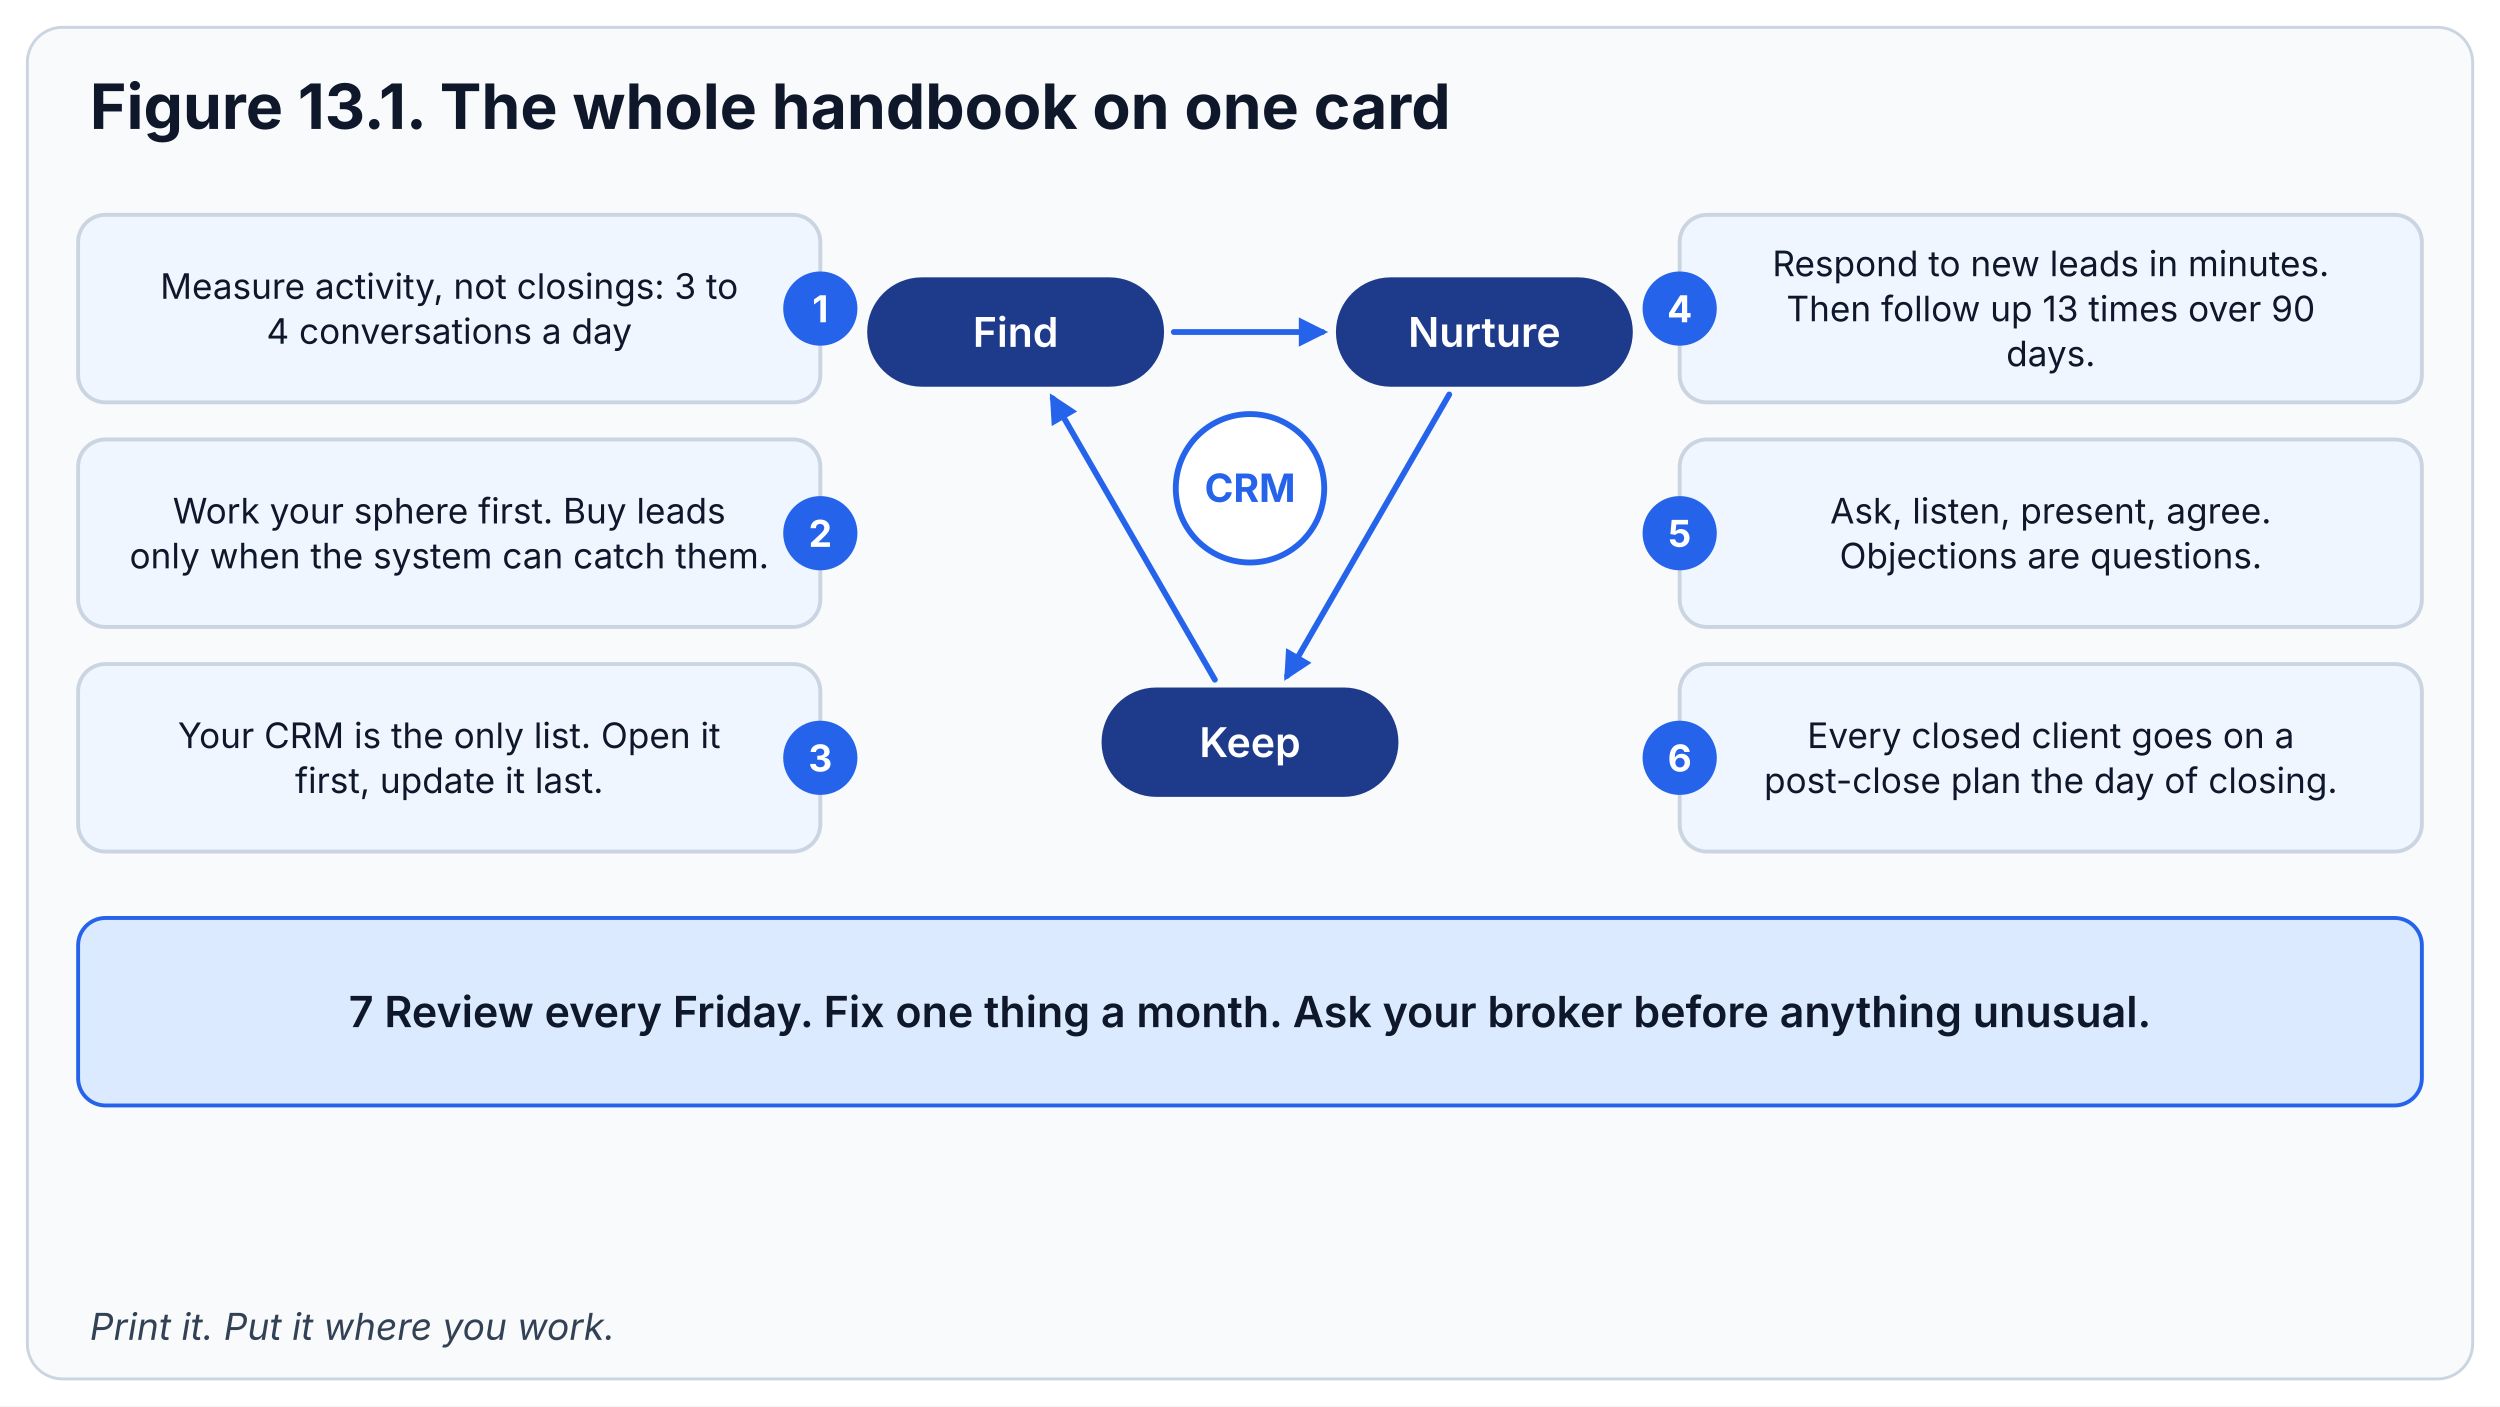
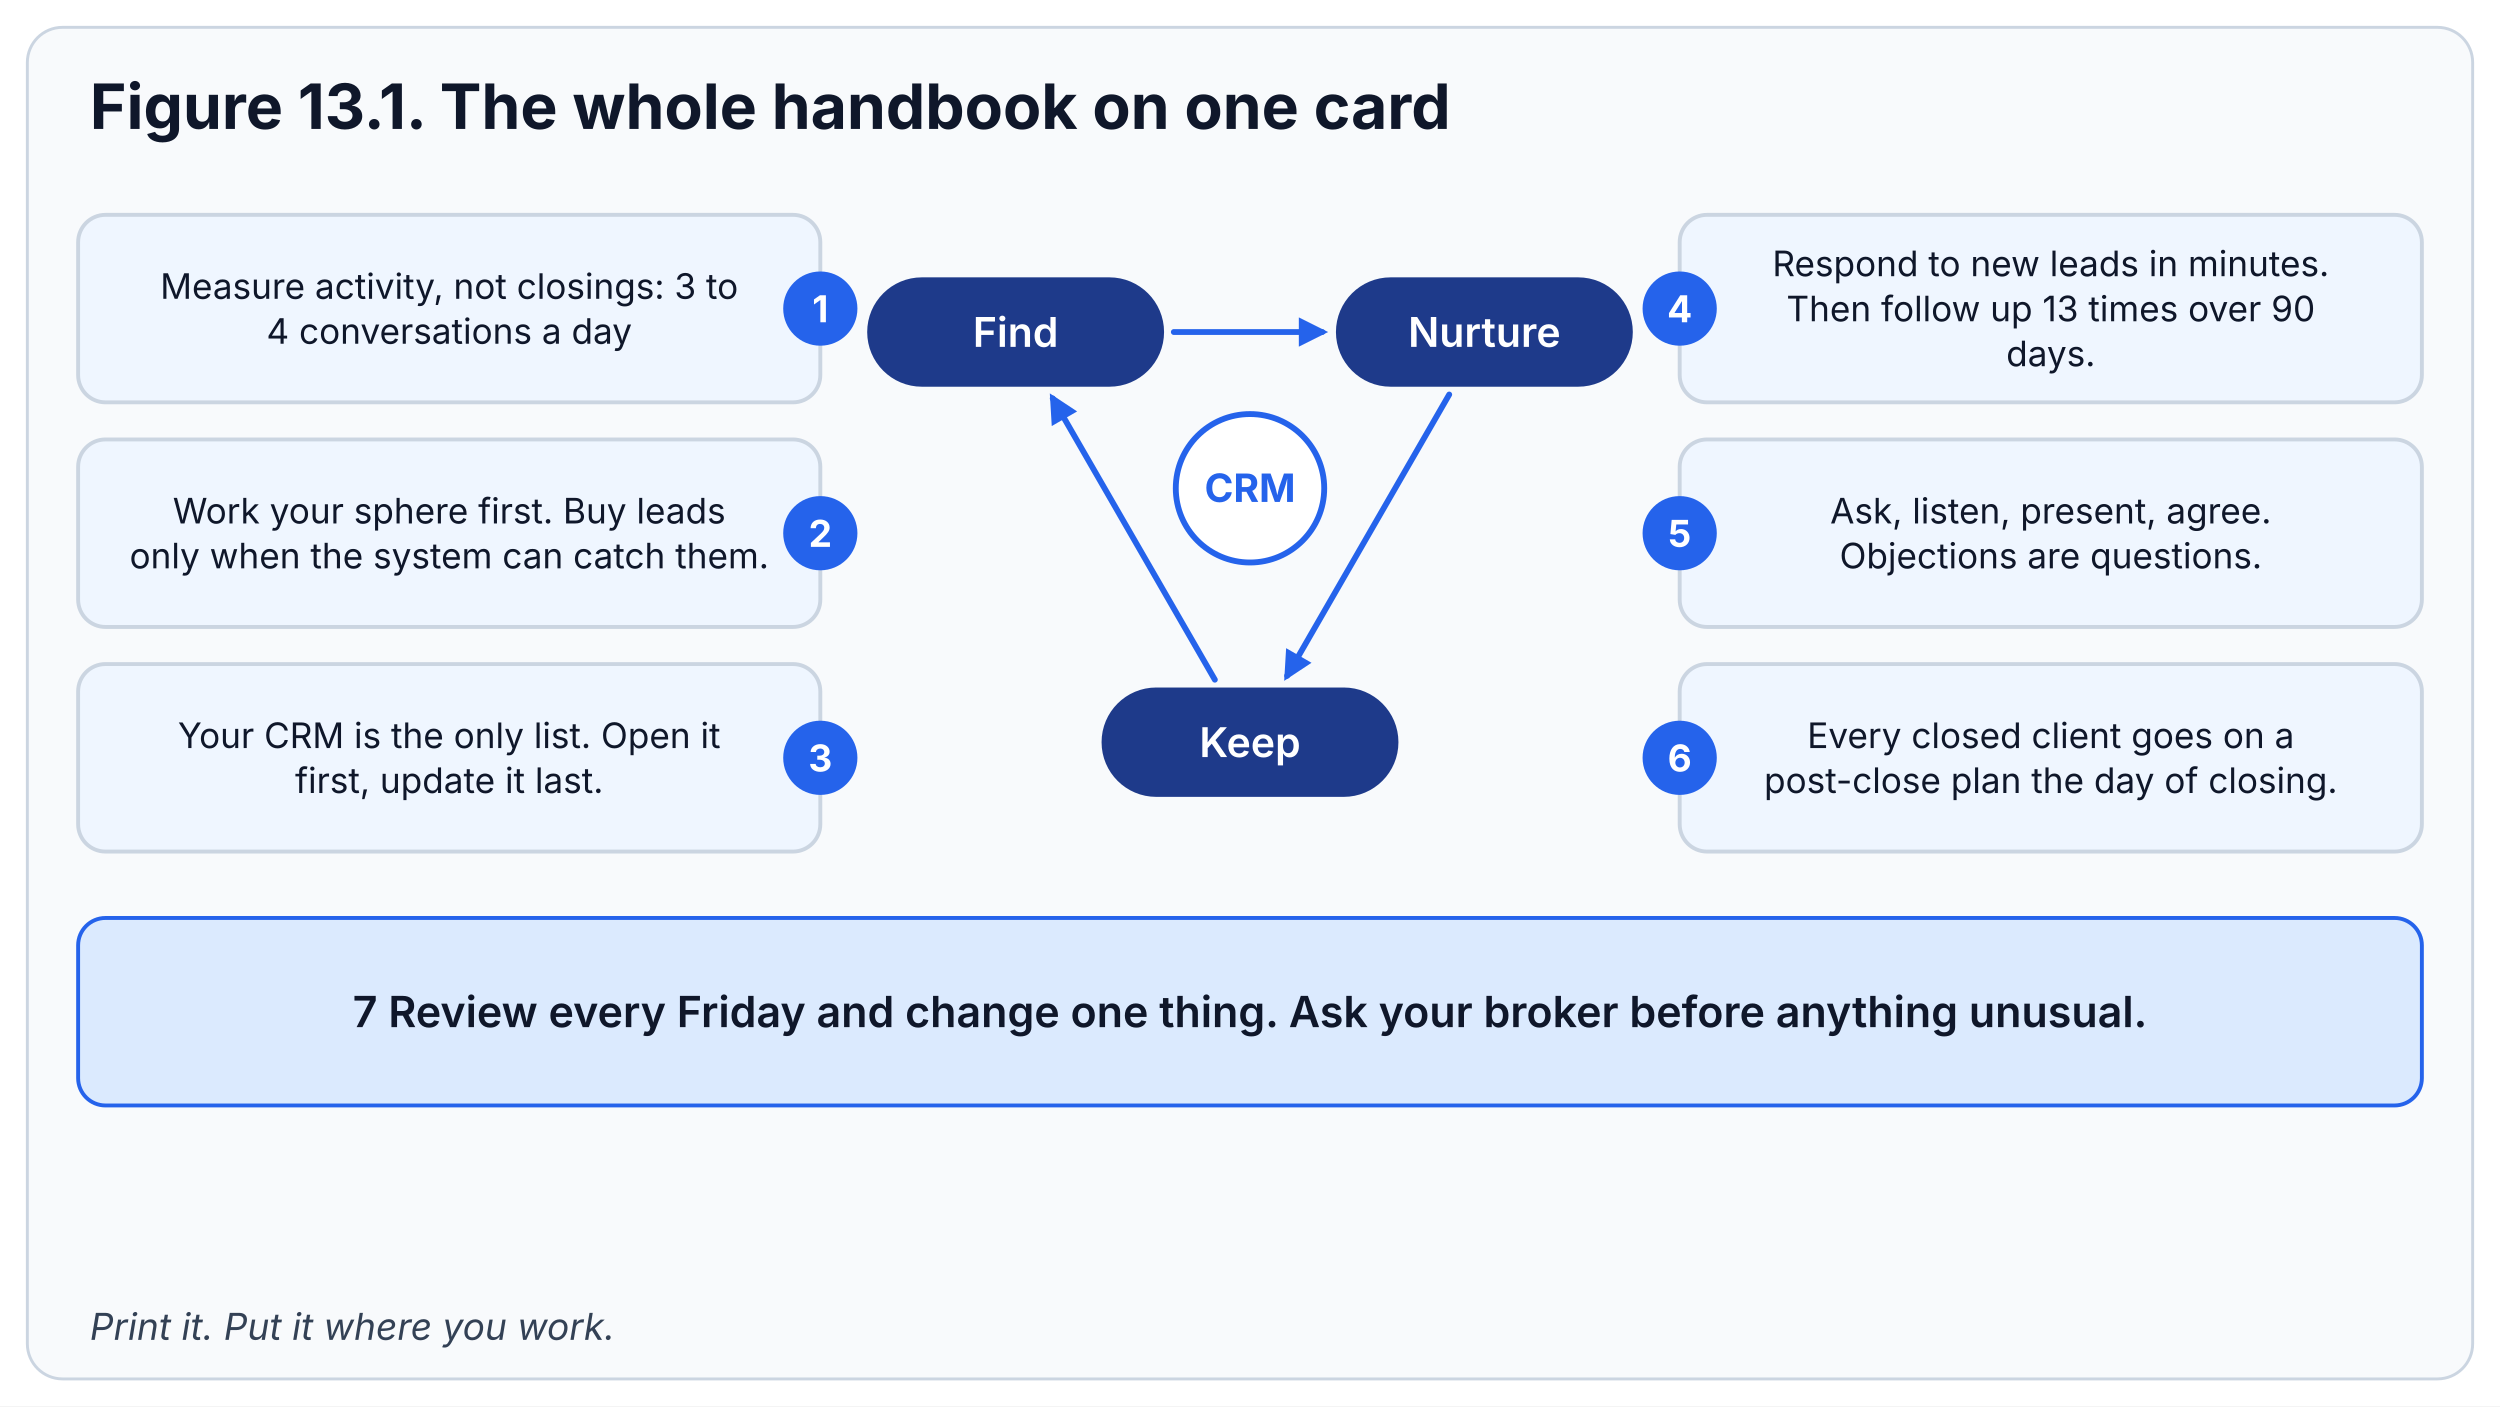
<svg xmlns="http://www.w3.org/2000/svg" viewBox="0 0 1280 720" role="img" aria-labelledby="t d" font-family="Inter, -apple-system, BlinkMacSystemFont, 'Segoe UI', Roboto, Helvetica, Arial, sans-serif">
  <defs>
    <marker id="ah-blue" viewBox="0 0 10 10" refX="8" refY="5" markerWidth="5" markerHeight="5" orient="auto-start-reverse">
      <path d="M0,0 L10,5 L0,10 z" fill="#2563EB" />
    </marker>
    <marker id="ah-amber" viewBox="0 0 10 10" refX="8" refY="5" markerWidth="5" markerHeight="5" orient="auto-start-reverse">
      <path d="M0,0 L10,5 L0,10 z" fill="#B45309" />
    </marker>
    <marker id="ah-grey" viewBox="0 0 10 10" refX="8" refY="5" markerWidth="5" markerHeight="5" orient="auto-start-reverse">
      <path d="M0,0 L10,5 L0,10 z" fill="#94A3B8" />
    </marker>
    <marker id="ah-deep" viewBox="0 0 10 10" refX="8" refY="5" markerWidth="5" markerHeight="5" orient="auto-start-reverse">
      <path d="M0,0 L10,5 L0,10 z" fill="#1E3A8A" />
    </marker>
  </defs>
  <rect width="1280" height="720" fill="#FFFFFF" />
  <rect x="14" y="14" width="1252" height="692" rx="18" fill="#F8FAFC" stroke="#CBD5E1" stroke-width="1.5" />
  <text x="46" y="66" text-anchor="start" font-size="32" font-weight="700" fill="#0F172A">Figure 13.1. The whole handbook on one card</text>
  <rect x="40" y="110" width="380" height="96" rx="14" fill="#EFF6FF" stroke="#CBD5E1" stroke-width="2" />
  <text x="230.0" y="153.0" text-anchor="middle" font-size="18" font-weight="400" fill="#0F172A">Measure activity, not closings: 3 to</text>
  <text x="230.0" y="176.0" text-anchor="middle" font-size="18" font-weight="400" fill="#0F172A">4 conversations a day</text>
  <circle cx="420" cy="158" r="19" fill="#2563EB" />
  <text x="420" y="165" text-anchor="middle" font-size="19" font-weight="700" fill="#FFFFFF">1</text>
  <rect x="40" y="225" width="380" height="96" rx="14" fill="#EFF6FF" stroke="#CBD5E1" stroke-width="2" />
  <text x="230.0" y="268.0" text-anchor="middle" font-size="18" font-weight="400" fill="#0F172A">Work your sphere first. Buy leads</text>
  <text x="230.0" y="291.0" text-anchor="middle" font-size="18" font-weight="400" fill="#0F172A">only when the system can catch them.</text>
  <circle cx="420" cy="273" r="19" fill="#2563EB" />
  <text x="420" y="280" text-anchor="middle" font-size="19" font-weight="700" fill="#FFFFFF">2</text>
  <rect x="40" y="340" width="380" height="96" rx="14" fill="#EFF6FF" stroke="#CBD5E1" stroke-width="2" />
  <text x="230.0" y="383.0" text-anchor="middle" font-size="18" font-weight="400" fill="#0F172A">Your CRM is the only list. Open it</text>
  <text x="230.0" y="406.0" text-anchor="middle" font-size="18" font-weight="400" fill="#0F172A">first, update it last.</text>
  <circle cx="420" cy="388" r="19" fill="#2563EB" />
  <text x="420" y="395" text-anchor="middle" font-size="19" font-weight="700" fill="#FFFFFF">3</text>
  <rect x="860" y="110" width="380" height="96" rx="14" fill="#EFF6FF" stroke="#CBD5E1" stroke-width="2" />
  <text x="1050.0" y="141.4" text-anchor="middle" font-size="18" font-weight="400" fill="#0F172A">Respond to new leads in minutes.</text>
  <text x="1050.0" y="164.5" text-anchor="middle" font-size="18" font-weight="400" fill="#0F172A">Then follow up 13 times over 90</text>
  <text x="1050.0" y="187.5" text-anchor="middle" font-size="18" font-weight="400" fill="#0F172A">days.</text>
  <circle cx="860" cy="158" r="19" fill="#2563EB" />
  <text x="860" y="165" text-anchor="middle" font-size="19" font-weight="700" fill="#FFFFFF">4</text>
  <rect x="860" y="225" width="380" height="96" rx="14" fill="#EFF6FF" stroke="#CBD5E1" stroke-width="2" />
  <text x="1050.0" y="268.0" text-anchor="middle" font-size="18" font-weight="400" fill="#0F172A">Ask, listen, present, agree.</text>
  <text x="1050.0" y="291.0" text-anchor="middle" font-size="18" font-weight="400" fill="#0F172A">Objections are questions.</text>
  <circle cx="860" cy="273" r="19" fill="#2563EB" />
  <text x="860" y="280" text-anchor="middle" font-size="19" font-weight="700" fill="#FFFFFF">5</text>
  <rect x="860" y="340" width="380" height="96" rx="14" fill="#EFF6FF" stroke="#CBD5E1" stroke-width="2" />
  <text x="1050.0" y="383.0" text-anchor="middle" font-size="18" font-weight="400" fill="#0F172A">Every closed client goes on a</text>
  <text x="1050.0" y="406.0" text-anchor="middle" font-size="18" font-weight="400" fill="#0F172A">post-close plan the day of closing.</text>
  <circle cx="860" cy="388" r="19" fill="#2563EB" />
  <text x="860" y="395" text-anchor="middle" font-size="19" font-weight="700" fill="#FFFFFF">6</text>
  <rect x="445" y="143" width="150" height="54" rx="27" fill="#1E3A8A" stroke="#1E3A8A" stroke-width="2" />
  <text x="520.0" y="177.6" text-anchor="middle" font-size="21" font-weight="600" fill="#FFFFFF">Find</text>
  <rect x="685" y="143" width="150" height="54" rx="27" fill="#1E3A8A" stroke="#1E3A8A" stroke-width="2" />
  <text x="760.0" y="177.6" text-anchor="middle" font-size="21" font-weight="600" fill="#FFFFFF">Nurture</text>
  <rect x="565" y="353" width="150" height="54" rx="27" fill="#1E3A8A" stroke="#1E3A8A" stroke-width="2" />
  <text x="640.0" y="387.6" text-anchor="middle" font-size="21" font-weight="600" fill="#FFFFFF">Keep</text>
  <path d="M601,170 L677,170" fill="none" stroke="#2563EB" stroke-width="3" stroke-linecap="round" stroke-linejoin="round" marker-end="url(#ah-blue)" />
  <path d="M742,202 L659,346" fill="none" stroke="#2563EB" stroke-width="3" stroke-linecap="round" stroke-linejoin="round" marker-end="url(#ah-blue)" />
  <path d="M622,348 L539,204" fill="none" stroke="#2563EB" stroke-width="3" stroke-linecap="round" stroke-linejoin="round" marker-end="url(#ah-blue)" />
  <circle cx="640" cy="250" r="38" fill="#FFFFFF" stroke="#2563EB" stroke-width="3" />
  <text x="640" y="257" text-anchor="middle" font-size="20" font-weight="700" fill="#2563EB">CRM</text>
  <rect x="40" y="470" width="1200" height="96" rx="14" fill="#DBEAFE" stroke="#2563EB" stroke-width="2" />
-   <text x="640.0" y="525.9" text-anchor="middle" font-size="22" font-weight="600" fill="#0F172A">7 Review every Friday. Fix one thing a month. Ask your broker before anything unusual.</text>
+   <text x="640.0" y="525.9" text-anchor="middle" font-size="22" font-weight="600" fill="#0F172A">7 Review every Friday and change one thing. Ask your broker before anything unusual.</text>
  <text x="46" y="686" text-anchor="start" font-size="19" font-weight="400" fill="#334155" font-style="italic">Print it. Put it where you work.</text>
</svg>
